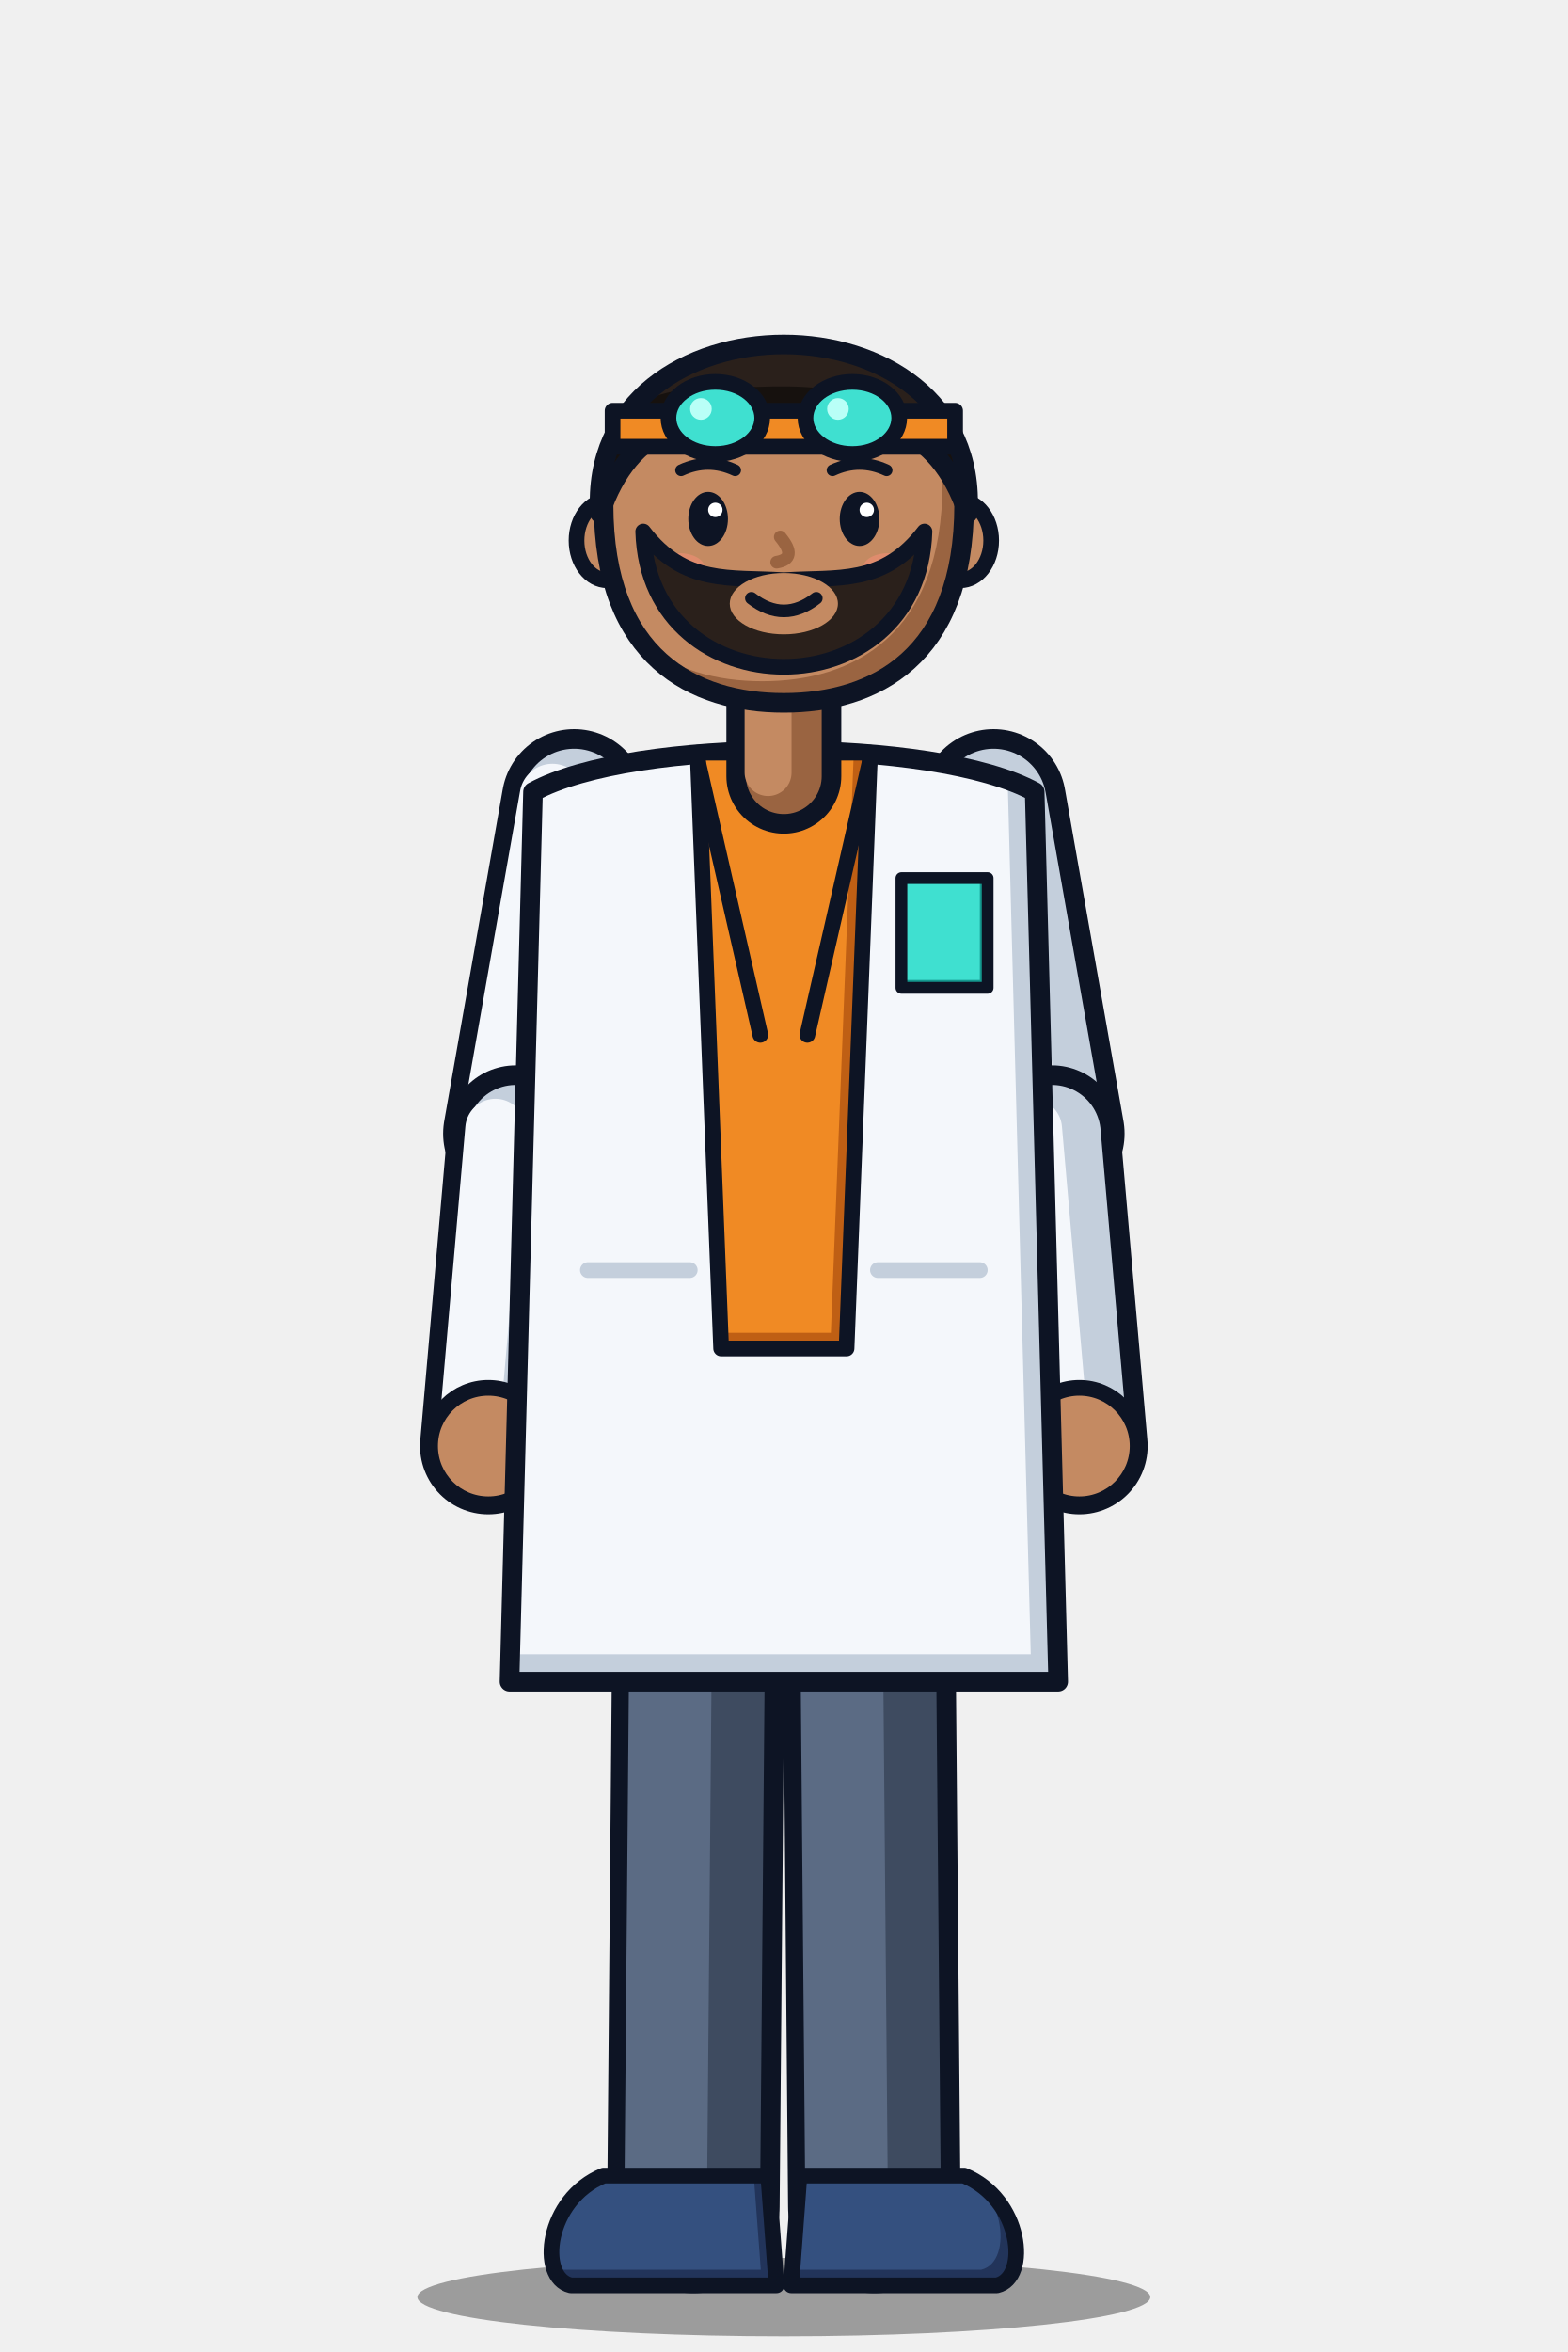
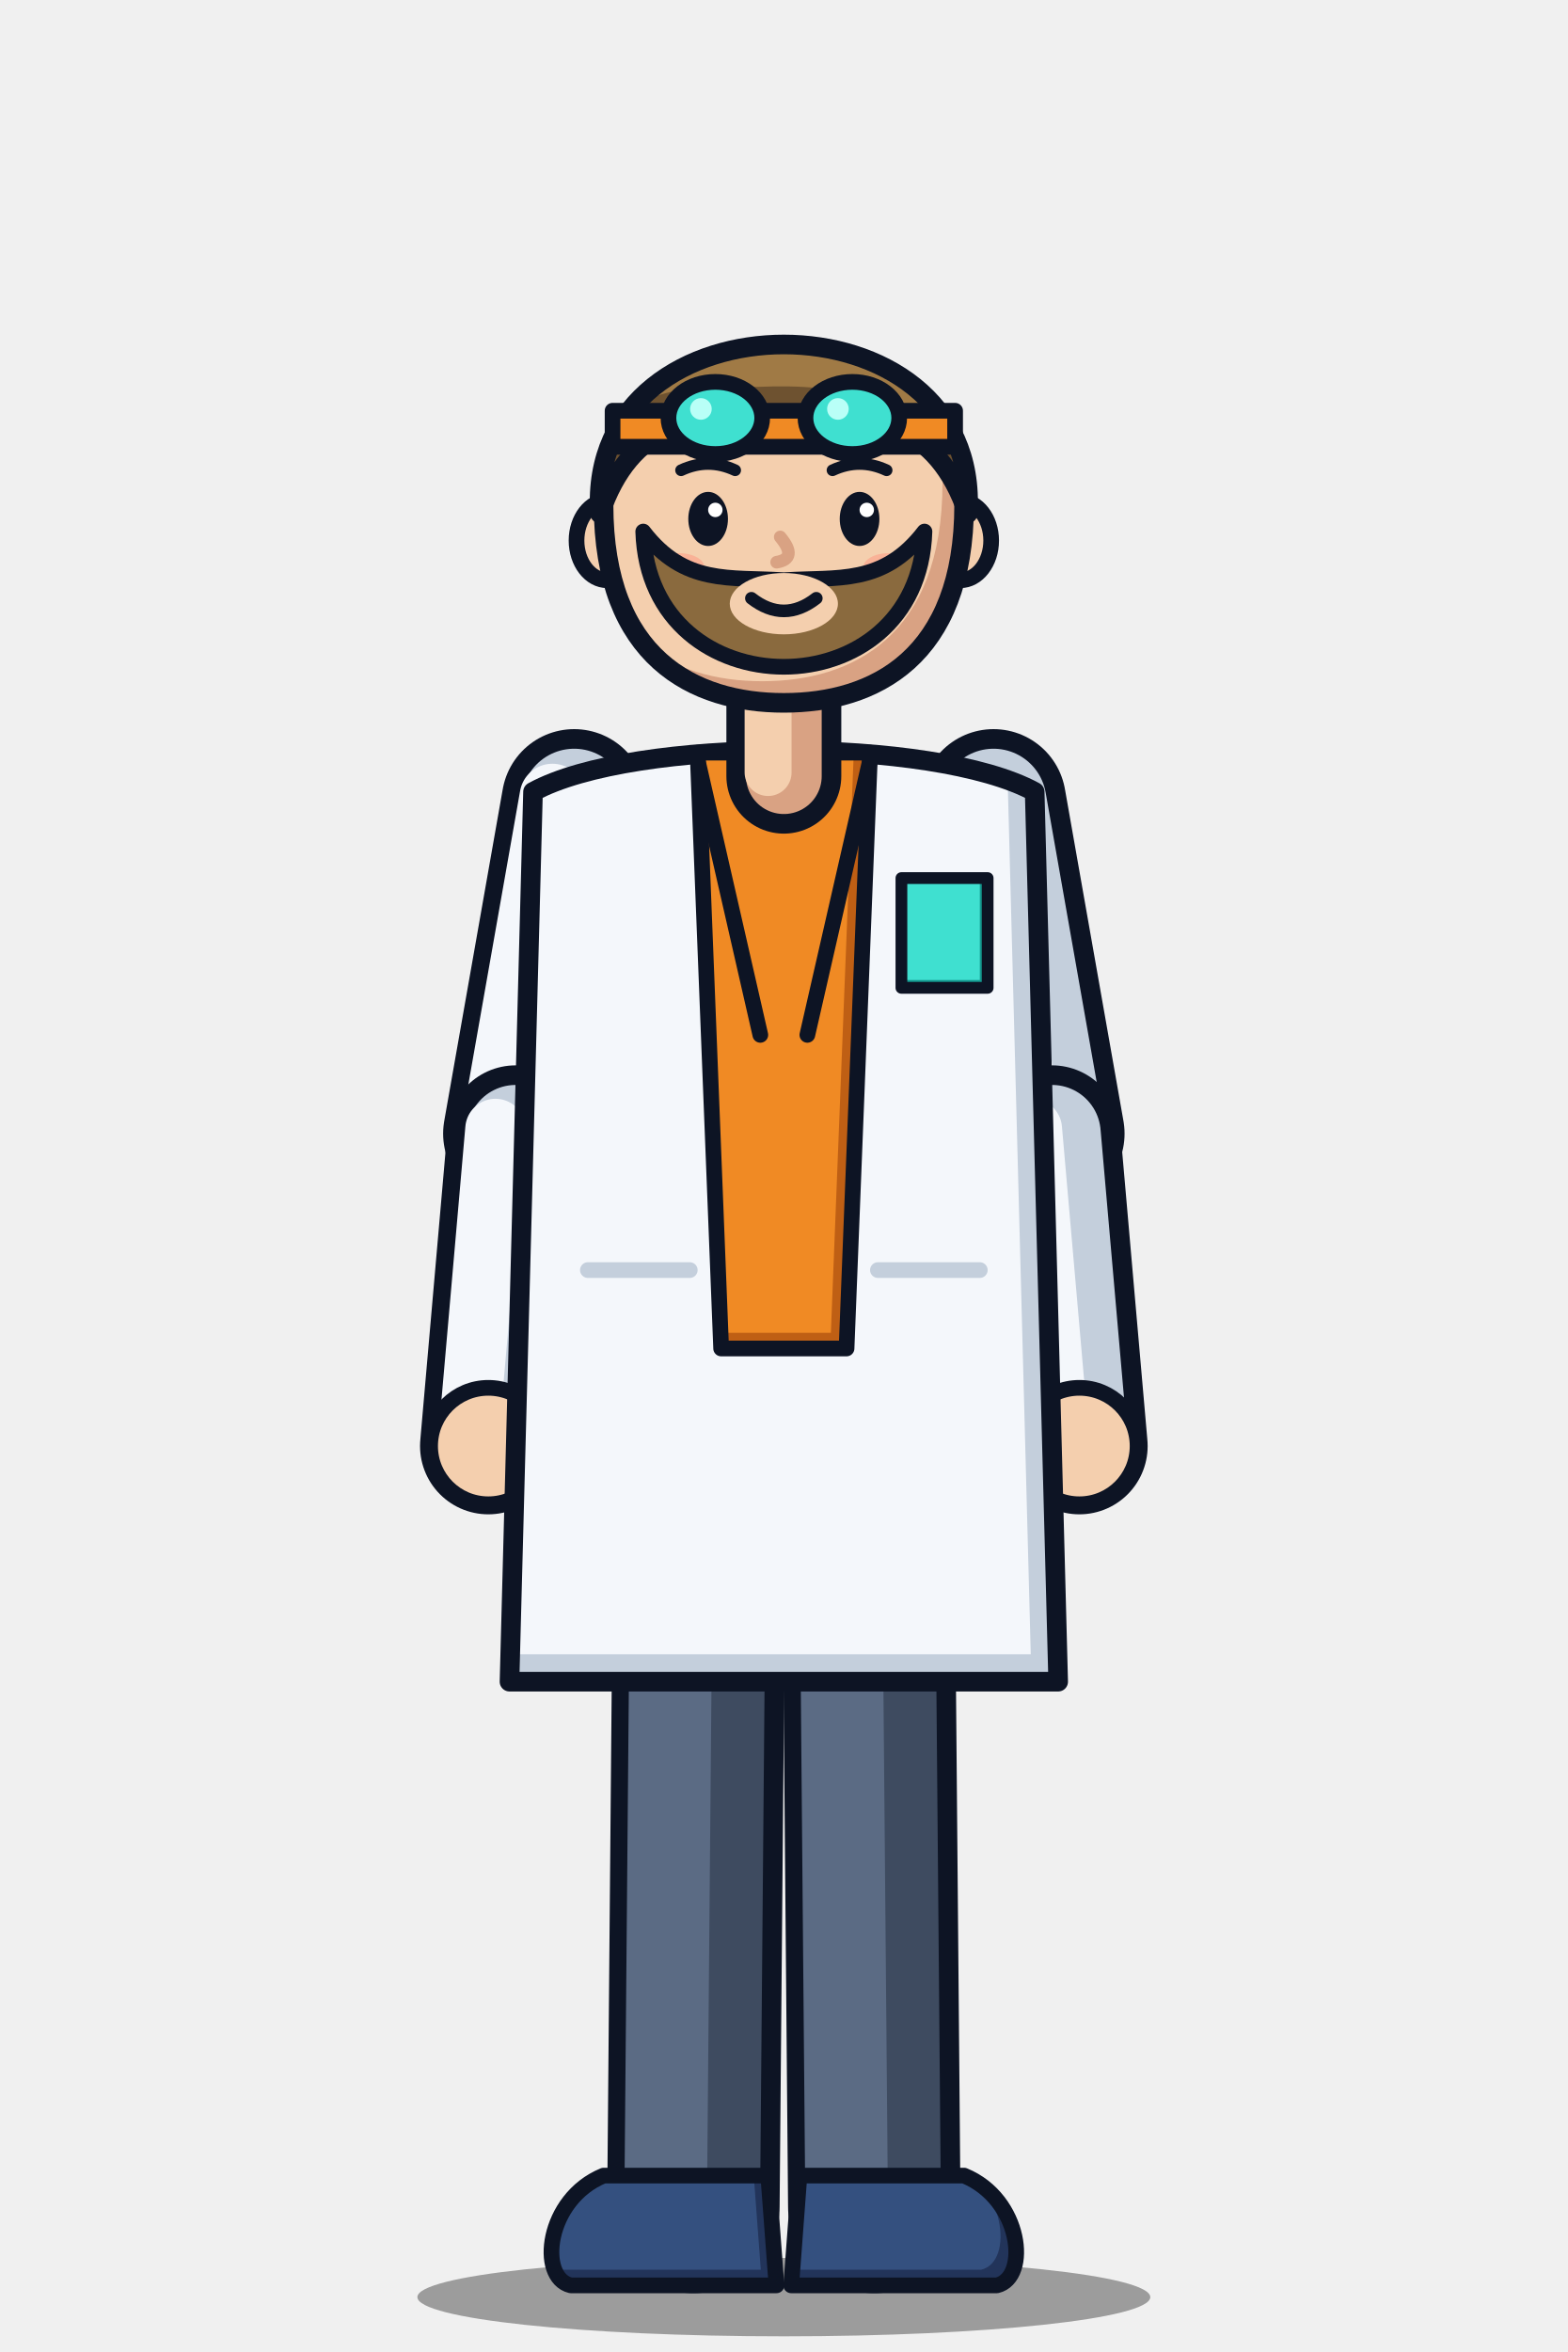
<svg xmlns="http://www.w3.org/2000/svg" viewBox="0 0 400 600" width="400" height="600">
  <defs>
    <filter id="glow" x="-50%" y="-50%" width="200%" height="200%">
      <feGaussianBlur stdDeviation="6" result="b" />
      <feMerge>
        <feMergeNode in="b" />
        <feMergeNode in="SourceGraphic" />
      </feMerge>
    </filter>
    <filter id="blur8" x="-50%" y="-50%" width="200%" height="200%">
      <feGaussianBlur stdDeviation="8" />
    </filter>
    <filter id="blur20" x="-50%" y="-50%" width="200%" height="200%">
      <feGaussianBlur stdDeviation="20" />
    </filter>
  </defs>
  <ellipse cx="200" cy="586" rx="93.5" ry="10" fill="#000" opacity="0.35" />
  <path d="M 178.92 334 L 176.92 563" stroke="#0d1424" stroke-width="44" stroke-linecap="round" />
  <path d="M 178.92 334 L 176.92 563" stroke="#3e4b60" stroke-width="34" stroke-linecap="round" />
  <path d="M 171.848 332.368 L 169.848 561.368" stroke="#5b6b84" stroke-width="21.08" stroke-linecap="round" />
  <clipPath id="c443">
    <path d="M 196.02 555 L 154.02 555 C 139.32 561, 137.22 581, 145.62 583 L 198.12 583 Z" />
  </clipPath>
  <g clip-path="url(#c443)">
    <path d="M 196.02 555 L 154.02 555 C 139.32 561, 137.22 581, 145.62 583 L 198.12 583 Z" fill="#22345a" />
    <path d="M 192.02 551 L 150.02 551 C 135.32 557 133.22 577 141.62 579 L 194.12 579 Z " fill="#34507f" />
  </g>
  <path d="M 196.02 555 L 154.02 555 C 139.32 561, 137.22 581, 145.62 583 L 198.12 583 Z" fill="none" stroke="#0d1424" stroke-width="4" stroke-linejoin="round" />
  <path d="M 221.08 334 L 223.08 563" stroke="#0d1424" stroke-width="44" stroke-linecap="round" />
  <path d="M 221.08 334 L 223.08 563" stroke="#3e4b60" stroke-width="34" stroke-linecap="round" />
  <path d="M 214.008 332.368 L 216.008 561.368" stroke="#5b6b84" stroke-width="21.08" stroke-linecap="round" />
  <clipPath id="c444">
    <path d="M 203.98 555 L 245.98 555 C 260.68 561, 262.78 581, 254.38 583 L 201.88 583 Z" />
  </clipPath>
  <g clip-path="url(#c444)">
    <path d="M 203.98 555 L 245.98 555 C 260.68 561, 262.78 581, 254.38 583 L 201.88 583 Z" fill="#22345a" />
    <path d="M 199.98 551 L 241.98 551 C 256.68 557 258.78 577 250.38 579 L 197.88 579 Z " fill="#34507f" />
  </g>
  <path d="M 203.98 555 L 245.98 555 C 260.68 561, 262.78 581, 254.38 583 L 201.88 583 Z" fill="none" stroke="#0d1424" stroke-width="4" stroke-linejoin="round" />
  <path d="M 146.5 204.5 L 131.566 289.193" stroke="#0d1424" stroke-width="37" stroke-linecap="round" />
  <path d="M 146.5 204.5 L 131.566 289.193" stroke="#c4cfdc" stroke-width="27" stroke-linecap="round" />
  <path d="M 140.95 203.204 L 126.016 287.897" stroke="#f4f7fb" stroke-width="16.74" stroke-linecap="round" />
  <path d="M 131.566 289.193 L 124.594 368.889" stroke="#0d1424" stroke-width="34.84" stroke-linecap="round" />
  <path d="M 131.566 289.193 L 124.594 368.889" stroke="#c4cfdc" stroke-width="24.84" stroke-linecap="round" />
  <path d="M 126.415 288.001 L 119.442 367.697" stroke="#f4f7fb" stroke-width="15.401" stroke-linecap="round" />
-   <circle cx="124.594" cy="368.889" r="14.85" fill="#c48a62" stroke="#0d1424" stroke-width="4" />
+   <circle cx="124.594" cy="368.889" r="14.85" fill="#f4cfae" stroke="#0d1424" stroke-width="4" />
  <path d="M 253.5 204.5 L 268.434 289.193" stroke="#0d1424" stroke-width="37" stroke-linecap="round" />
  <path d="M 253.5 204.5 L 268.434 289.193" stroke="#c4cfdc" stroke-width="27" stroke-linecap="round" />
  <path d="M 247.95 203.204 L 262.883 287.897" stroke="#f4f7fb" stroke-width="16.74" stroke-linecap="round" />
  <path d="M 268.434 289.193 L 275.406 368.889" stroke="#0d1424" stroke-width="34.84" stroke-linecap="round" />
  <path d="M 268.434 289.193 L 275.406 368.889" stroke="#c4cfdc" stroke-width="24.84" stroke-linecap="round" />
  <path d="M 263.282 288.001 L 270.255 367.697" stroke="#f4f7fb" stroke-width="15.401" stroke-linecap="round" />
-   <circle cx="275.406" cy="368.889" r="14.85" fill="#c48a62" stroke="#0d1424" stroke-width="4" />
+   <circle cx="275.406" cy="368.889" r="14.85" fill="#f4cfae" stroke="#0d1424" stroke-width="4" />
  <clipPath id="c445">
    <path d="M 136 202 C 161.6 188, 238.4 188, 264 202 L 270 429 L 130 429 Z" />
  </clipPath>
  <g clip-path="url(#c445)">
    <path d="M 136 202 C 161.6 188, 238.4 188, 264 202 L 270 429 L 130 429 Z" fill="#c4cfdc" />
    <path d="M 129 195 C 154.6 181 231.4 181 257 195 L 263 422 L 123 422 Z " fill="#f4f7fb" />
  </g>
  <path d="M 136 202 C 161.6 188, 238.4 188, 264 202 L 270 429 L 130 429 Z" fill="none" stroke="#0d1424" stroke-width="5" stroke-linejoin="round" />
  <clipPath id="c446">
    <path d="M 178 192 L 222 192 L 216 344 L 184 344 Z" />
  </clipPath>
  <g clip-path="url(#c446)">
    <path d="M 178 192 L 222 192 L 216 344 L 184 344 Z" fill="#bf5f14" />
    <path d="M 174 188 L 218 188 L 212 340 L 180 340 Z " fill="#f08a24" />
  </g>
  <path d="M 178 192 L 222 192 L 216 344 L 184 344 Z" fill="none" stroke="#0d1424" stroke-width="4" stroke-linejoin="round" />
  <path d="M 178 194 L 194 264 M 222 194 L 206 264" fill="none" stroke="#0d1424" stroke-width="4" stroke-linecap="round" stroke-linejoin="round" />
  <path d="M 150 324 L 176 324" fill="none" stroke="#c4cfdc" stroke-width="4" stroke-linecap="round" stroke-linejoin="round" />
  <path d="M 224 324 L 250 324" fill="none" stroke="#c4cfdc" stroke-width="4" stroke-linecap="round" stroke-linejoin="round" />
  <clipPath id="c447">
    <path d="M 230 224 L 252 224 L 252 252 L 230 252 Z" />
  </clipPath>
  <g clip-path="url(#c447)">
    <path d="M 230 224 L 252 224 L 252 252 L 230 252 Z" fill="#14998f" />
    <path d="M 228 222 L 250 222 L 250 250 L 228 250 Z " fill="#3fe0d0" />
  </g>
  <path d="M 230 224 L 252 224 L 252 252 L 230 252 Z" fill="none" stroke="#0d1424" stroke-width="3" stroke-linejoin="round" />
  <path d="M 200 165.5 L 200 198" stroke="#0d1424" stroke-width="29.32" stroke-linecap="round" />
-   <path d="M 200 165.5 L 200 198" stroke="#9a6441" stroke-width="19.32" stroke-linecap="round" />
-   <path d="M 195.981 164.573 L 195.981 197.073" stroke="#c48a62" stroke-width="11.978" stroke-linecap="round" />
-   <ellipse cx="154.92" cy="137.9" rx="7.82" ry="10.12" fill="#c48a62" stroke="#0d1424" stroke-width="4" />
-   <ellipse cx="245.08" cy="137.9" rx="7.82" ry="10.12" fill="#c48a62" stroke="#0d1424" stroke-width="4" />
+   <path d="M 200 165.5 L 200 198" stroke="#d9a283" stroke-width="19.32" stroke-linecap="round" />
+   <path d="M 195.981 164.573 L 195.981 197.073" stroke="#f4cfae" stroke-width="11.978" stroke-linecap="round" />
+   <ellipse cx="154.92" cy="137.9" rx="7.82" ry="10.12" fill="#f4cfae" stroke="#0d1424" stroke-width="4" />
+   <ellipse cx="245.08" cy="137.9" rx="7.82" ry="10.12" fill="#f4cfae" stroke="#0d1424" stroke-width="4" />
  <clipPath id="c452">
    <path d="M 154 128.7 C 154 80.4, 246 80.4, 246 128.7 C 246 167.8, 223 179.3, 200 179.3 C 177 179.3, 154 167.8, 154 128.7 Z" />
  </clipPath>
  <g clip-path="url(#c452)">
-     <path d="M 154 128.7 C 154 80.4, 246 80.4, 246 128.7 C 246 167.8, 223 179.3, 200 179.3 C 177 179.3, 154 167.8, 154 128.7 Z" fill="#9a6441" />
-     <path d="M 148.48 123.18 C 148.48 74.88 240.48 74.88 240.48 123.18 C 240.48 162.28 217.48 173.78 194.48 173.78 C 171.48 173.78 148.48 162.28 148.48 123.18 Z " fill="#c48a62" />
+     <path d="M 154 128.7 C 154 80.4, 246 80.4, 246 128.7 C 246 167.8, 223 179.3, 200 179.3 C 177 179.3, 154 167.8, 154 128.7 Z" fill="#d9a283" />
+     <path d="M 148.48 123.18 C 148.48 74.88 240.48 74.88 240.48 123.18 C 240.48 162.28 217.48 173.78 194.48 173.78 C 171.48 173.78 148.48 162.28 148.48 123.18 Z " fill="#f4cfae" />
  </g>
  <path d="M 154 128.7 C 154 80.4, 246 80.4, 246 128.7 C 246 167.8, 223 179.3, 200 179.3 C 177 179.3, 154 167.8, 154 128.7 Z" fill="none" stroke="#0d1424" stroke-width="5" stroke-linejoin="round" />
  <ellipse cx="180.68" cy="132.38" rx="5.06" ry="6.9" fill="#0d1424" />
  <circle cx="182.52" cy="130.08" r="1.84" fill="#fff" />
  <path d="M 173.78 119.96 Q 180.68 116.74 187.58 119.96" fill="none" stroke="#0d1424" stroke-width="2.99" stroke-linecap="round" stroke-linejoin="round" />
  <ellipse cx="219.32" cy="132.38" rx="5.06" ry="6.9" fill="#0d1424" />
  <circle cx="221.16" cy="130.08" r="1.84" fill="#fff" />
  <path d="M 212.42 119.96 Q 219.32 116.74 226.22 119.96" fill="none" stroke="#0d1424" stroke-width="2.99" stroke-linecap="round" stroke-linejoin="round" />
-   <path d="M 199.08 136.98 Q 203.68 142.5 198.16 143.42" fill="none" stroke="#9a6441" stroke-width="3.22" stroke-linecap="round" stroke-linejoin="round" />
+   <path d="M 199.08 136.98 Q 203.68 142.5 198.16 143.42" fill="none" stroke="#d9a283" stroke-width="3.22" stroke-linecap="round" stroke-linejoin="round" />
  <ellipse cx="173.32" cy="144.8" rx="6.44" ry="3.68" fill="#ff8f7a" opacity=".45" />
  <ellipse cx="226.68" cy="144.8" rx="6.44" ry="3.68" fill="#ff8f7a" opacity=".45" />
-   <path d="M 164.12 135.6 C 165.5 181.6, 234.5 181.6, 235.88 135.6 C 225.3 149.4, 213.8 147.1, 200 148.02 C 186.2 147.1, 174.7 149.4, 164.12 135.6 Z" fill="#2a201b" stroke="#0d1424" stroke-width="4" stroke-linejoin="round" />
-   <ellipse cx="200" cy="154" rx="13.8" ry="7.82" fill="#c48a62" />
+   <path d="M 164.12 135.6 C 165.5 181.6, 234.5 181.6, 235.88 135.6 C 225.3 149.4, 213.8 147.1, 200 148.02 C 186.2 147.1, 174.7 149.4, 164.12 135.6 Z" fill="#8a6a3e" stroke="#0d1424" stroke-width="4" stroke-linejoin="round" />
+   <ellipse cx="200" cy="154" rx="13.8" ry="7.82" fill="#f4cfae" />
  <path d="M 191.72 152.62 Q 200 159.06 208.28 152.62" fill="none" stroke="#0d1424" stroke-width="3.22" stroke-linecap="round" stroke-linejoin="round" />
  <clipPath id="c450">
    <path d="M 153.08 131 C 149.4 73.5, 250.6 73.5, 246.92 131 C 239.1 108, 223 104.78, 200 105.7 C 177 104.78, 160.9 108, 153.08 131 Z" />
  </clipPath>
  <g clip-path="url(#c450)">
-     <path d="M 153.08 131 C 149.4 73.5, 250.6 73.5, 246.92 131 C 239.1 108, 223 104.78, 200 105.7 C 177 104.78, 160.9 108, 153.08 131 Z" fill="#16110e" />
-     <path d="M 146.08 124 C 142.4 66.5 243.6 66.5 239.92 124 C 232.1 101 216 97.78 193 98.7 C 170 97.78 153.9 101 146.08 124 Z " fill="#2a201b" />
+     <path d="M 153.08 131 C 149.4 73.5, 250.6 73.5, 246.92 131 C 239.1 108, 223 104.78, 200 105.7 C 177 104.78, 160.9 108, 153.08 131 Z" fill="#6e5230" />
+     <path d="M 146.08 124 C 142.4 66.5 243.6 66.5 239.92 124 C 232.1 101 216 97.78 193 98.7 C 170 97.78 153.9 101 146.08 124 Z " fill="#a07a45" />
  </g>
  <path d="M 153.08 131 C 149.4 73.5, 250.6 73.5, 246.92 131 C 239.1 108, 223 104.78, 200 105.7 C 177 104.78, 160.9 108, 153.08 131 Z" fill="none" stroke="#0d1424" stroke-width="5" stroke-linejoin="round" />
  <clipPath id="c451">
    <path d="M 156.3 104.78 L 243.7 104.78 L 243.7 113.98 L 156.3 113.98 Z" />
  </clipPath>
  <g clip-path="url(#c451)">
    <path d="M 156.3 104.78 L 243.7 104.78 L 243.7 113.98 L 156.3 113.98 Z" fill="#bf5f14" />
    <path d="M 154.3 102.78 L 241.7 102.78 L 241.7 111.98 L 154.3 111.98 Z " fill="#f08a24" />
  </g>
  <path d="M 156.3 104.78 L 243.7 104.78 L 243.7 113.98 L 156.3 113.98 Z" fill="none" stroke="#0d1424" stroke-width="4" stroke-linejoin="round" />
  <ellipse cx="182.52" cy="106.62" rx="11.96" ry="9.2" fill="#3fe0d0" stroke="#0d1424" stroke-width="4" />
  <circle cx="178.84" cy="104.32" r="2.76" fill="#b9fff7" />
  <ellipse cx="217.48" cy="106.62" rx="11.96" ry="9.2" fill="#3fe0d0" stroke="#0d1424" stroke-width="4" />
  <circle cx="213.8" cy="104.32" r="2.76" fill="#b9fff7" />
</svg>
